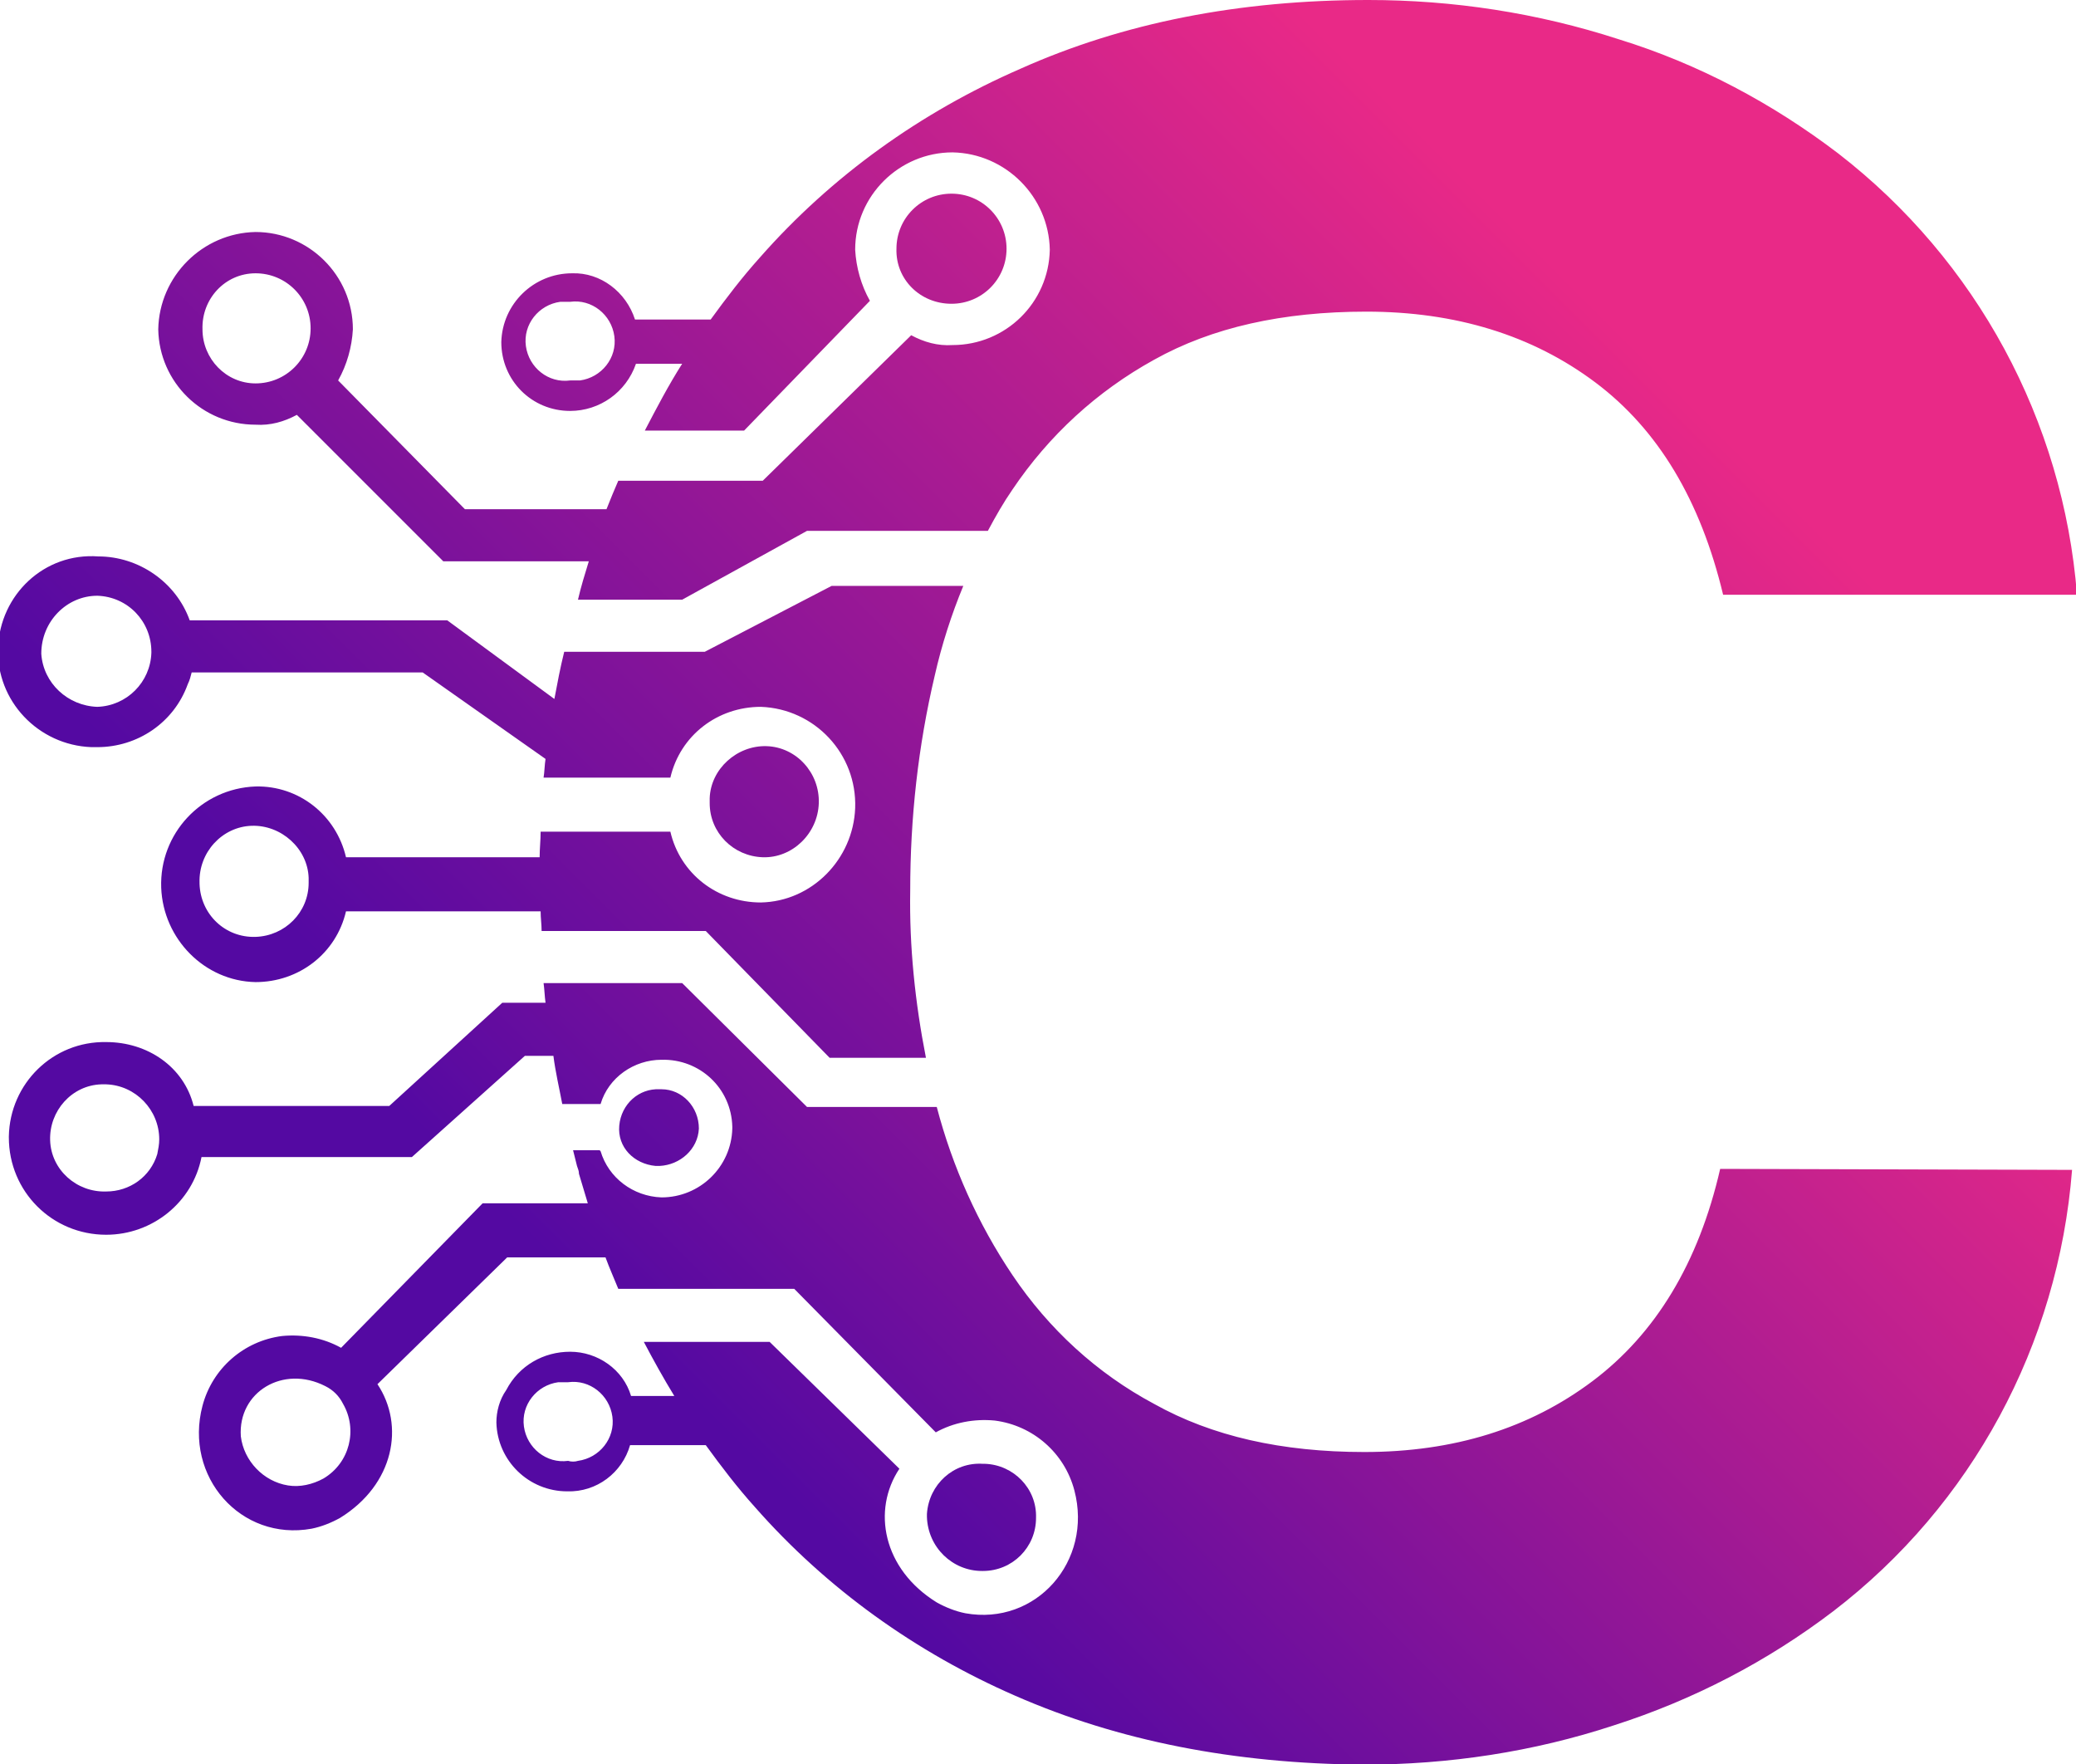
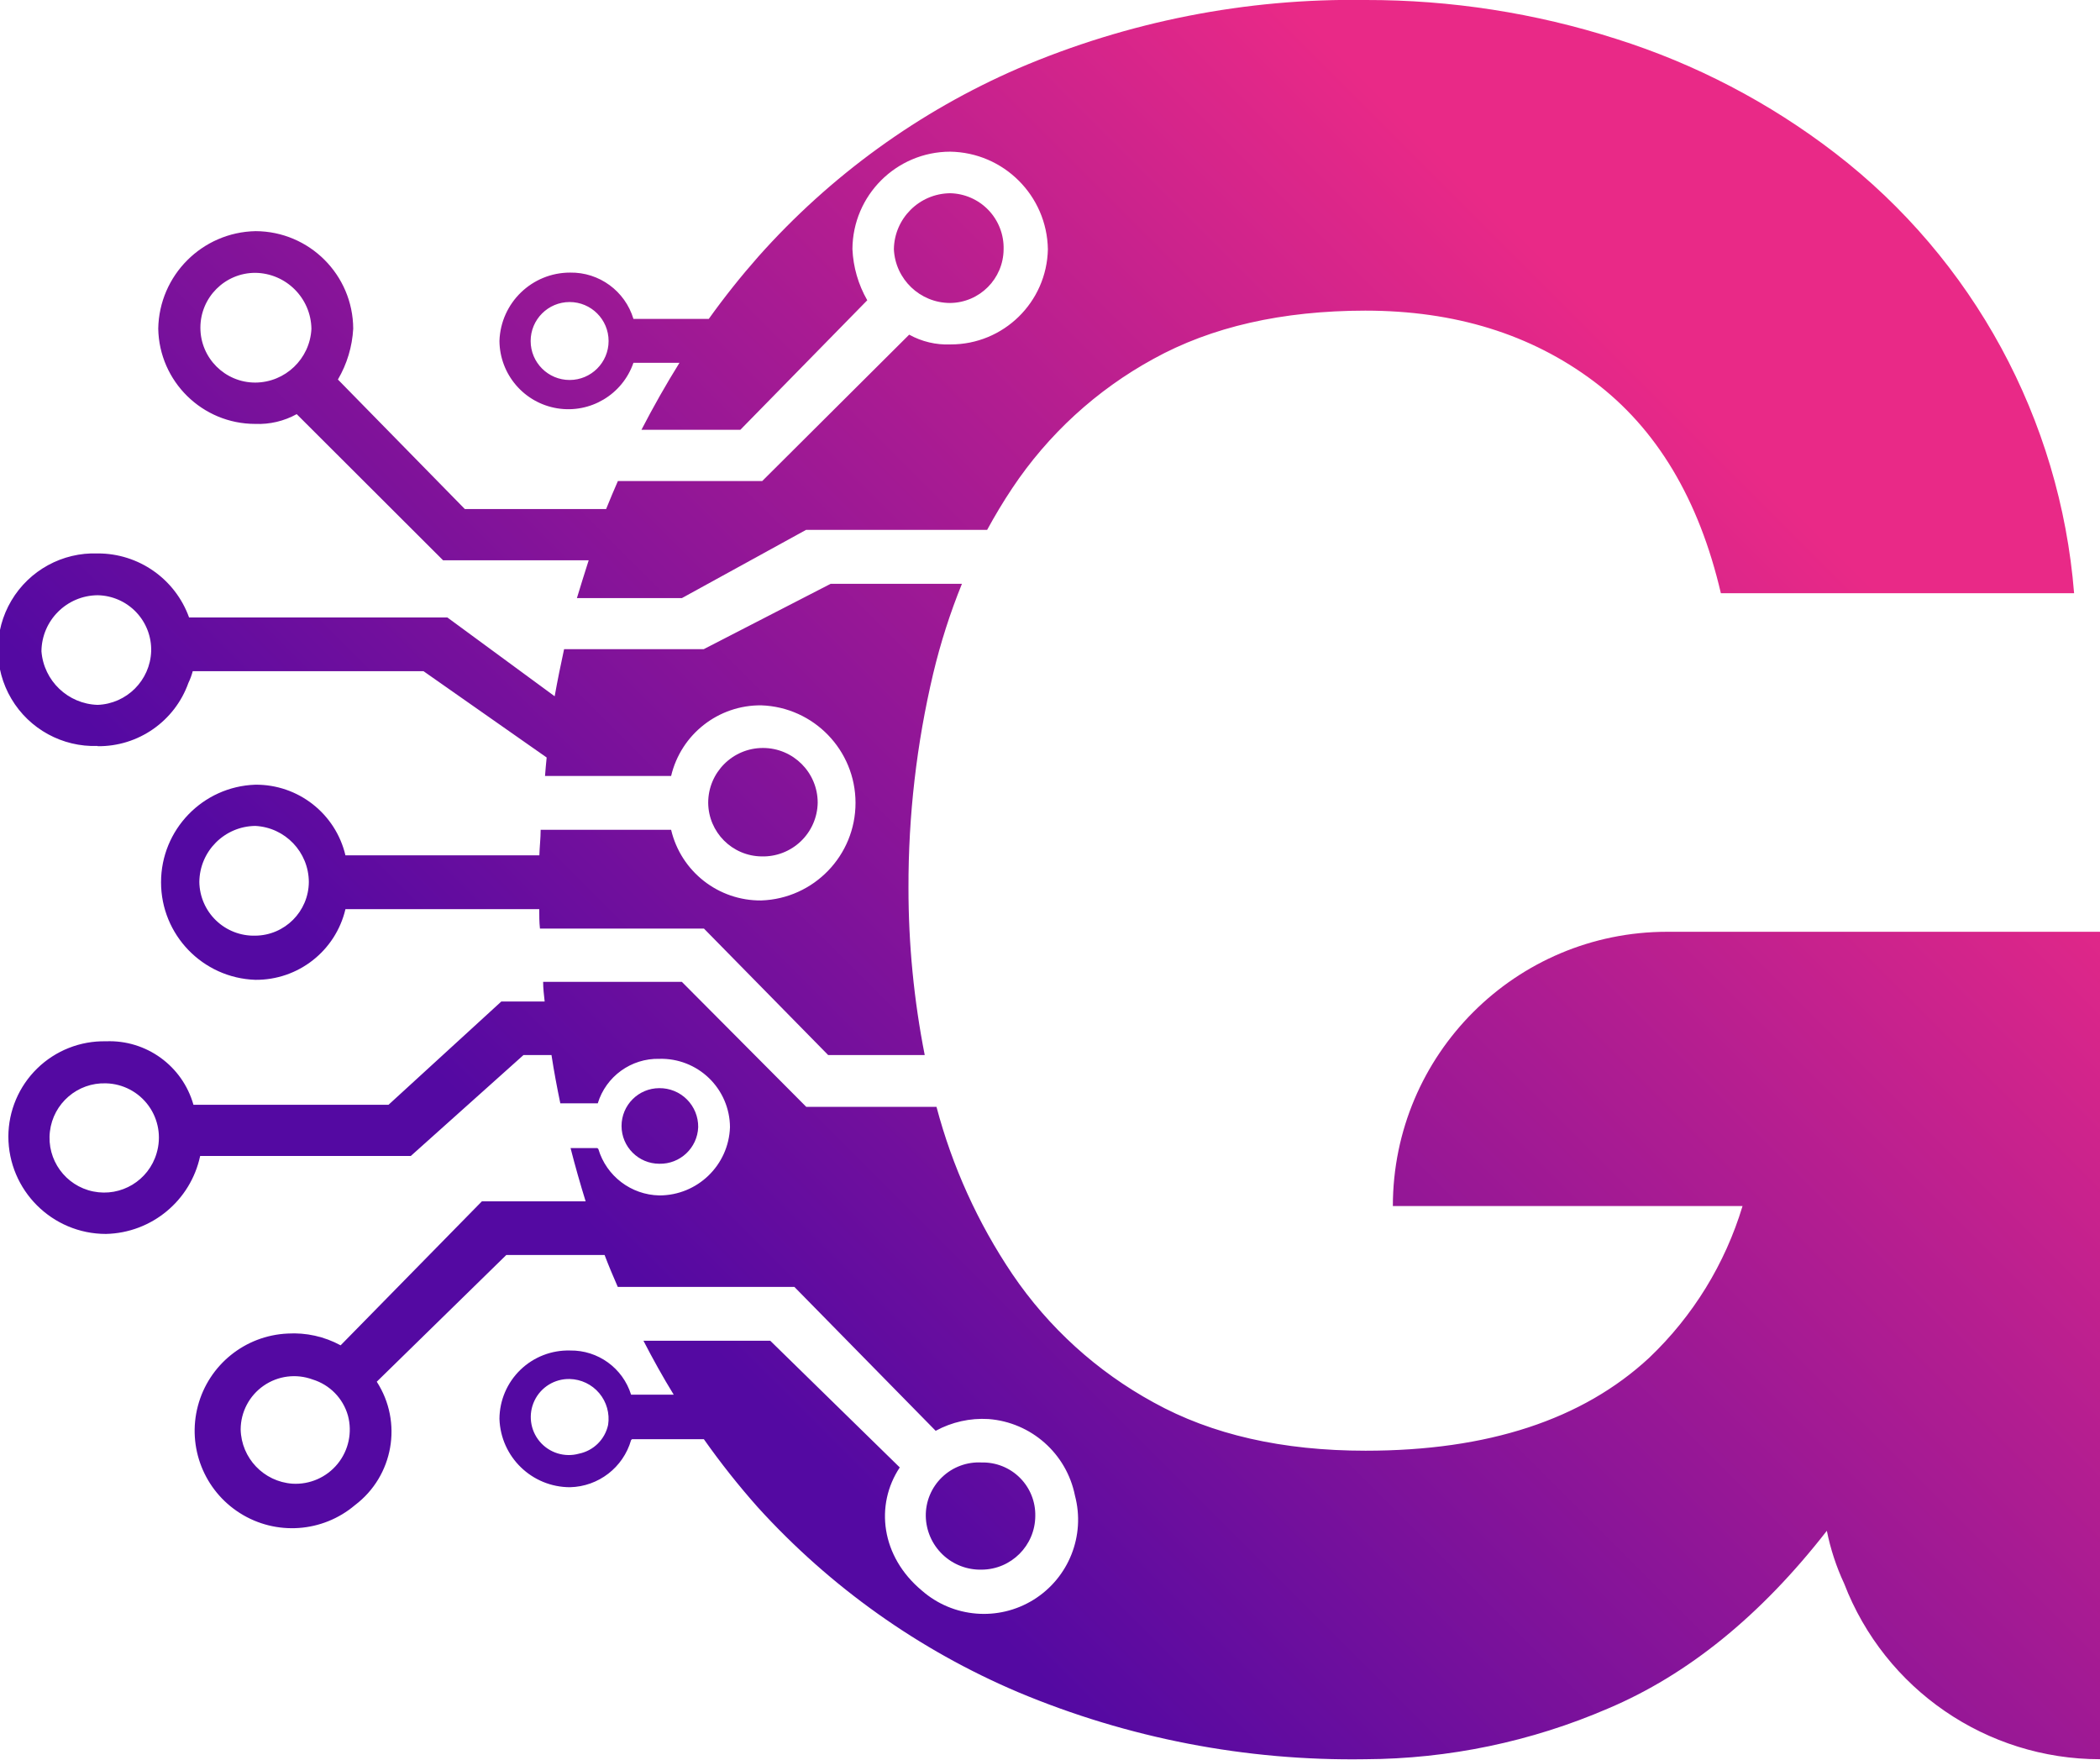
- <svg xmlns="http://www.w3.org/2000/svg" version="1.1" id="Layer_1" x="0px" y="0px" viewBox="0 0 211.2 179.4" style="enable-background:new 0 0 211.2 179.4;" xml:space="preserve">
-   <style type="text/css">
- 	.st0{fill:url(#SVGID_1_);}
- 	.st1{fill:url(#SVGID_2_);}
- 	.st2{fill:url(#SVGID_3_);}
- 	.st3{fill:url(#SVGID_4_);}
- 	.st4{fill:url(#SVGID_5_);}
- 	.st5{fill:url(#SVGID_6_);}
- 	.st6{fill:url(#SVGID_7_);}
- </style>
-   <linearGradient id="SVGID_1_" gradientUnits="userSpaceOnUse" x1="303.965" y1="21.855" x2="189.865" y2="-92.245" gradientTransform="matrix(1 0 0 -1 -143.07 19.57)">
-     <stop offset="0.14" style="stop-color:#E92987" />
-     <stop offset="0.45" style="stop-color:#B11D91" />
-     <stop offset="1" style="stop-color:#5409A2" />
-   </linearGradient>
-   <path class="st0" d="M26,43.2c1.5,0.1,2.9-0.3,4.2-1l14.9,14.9h14.8c-0.4,1.3-0.8,2.6-1.1,3.9h10.6L82.1,54h18.4  c0.8-1.5,1.6-2.9,2.5-4.2c3.7-5.5,8.6-10,14.4-13.2c5.9-3.3,13.1-4.9,21.6-4.9c9.1,0,16.9,2.4,23.3,7.2c6.4,4.8,10.7,12,13,21.6h36  c-1.4-17.7-10.2-34-24.3-44.9c-6.7-5.1-14.2-9.1-22.3-11.6c-8.3-2.7-16.9-4-25.5-4c-13.1,0-24.9,2.3-35.4,7  c-10.1,4.4-19.2,10.9-26.5,19.2c-1.8,2-3.4,4.1-5,6.3h-7.7c-0.9-2.8-3.5-4.8-6.4-4.7c-3.9,0-7.1,3.1-7.2,7c0,3.9,3.1,7,7,7  c3,0,5.7-1.9,6.7-4.8h4.7c-1.4,2.2-2.6,4.5-3.8,6.8h10.1l12.8-13.2c-0.9-1.6-1.4-3.4-1.5-5.2c0-5.5,4.5-9.9,9.9-9.9  c5.4,0.1,9.8,4.5,9.9,9.9c-0.1,5.4-4.5,9.7-9.9,9.7c-1.5,0.1-2.9-0.3-4.2-1L77.6,48.9H62.9c-0.4,0.9-0.8,1.9-1.2,2.9H47.3L34.4,38.7  c0.9-1.6,1.4-3.4,1.5-5.2c0-5.5-4.5-9.9-9.9-9.9c-5.4,0.1-9.8,4.5-9.9,9.9C16.2,38.9,20.6,43.2,26,43.2z M58,38.7  c-2.2,0.3-4.2-1.3-4.5-3.5s1.3-4.2,3.5-4.5c0.3,0,0.7,0,1,0c2.2-0.3,4.2,1.3,4.5,3.5s-1.3,4.2-3.5,4.5C58.6,38.7,58.3,38.7,58,38.7z   M26,27.8c3.1,0,5.6,2.5,5.6,5.6c0,3.1-2.5,5.6-5.6,5.6c0,0,0,0,0,0c-3,0-5.4-2.5-5.4-5.5C20.5,30.4,22.9,27.8,26,27.8  C26,27.8,26,27.8,26,27.8z" />
-   <linearGradient id="SVGID_2_" gradientUnits="userSpaceOnUse" x1="315.504" y1="10.316" x2="201.404" y2="-103.784" gradientTransform="matrix(1 0 0 -1 -143.07 19.57)">
-     <stop offset="0.14" style="stop-color:#E92987" />
-     <stop offset="0.45" style="stop-color:#B11D91" />
-     <stop offset="1" style="stop-color:#5409A2" />
-   </linearGradient>
-   <path class="st1" d="M71.1,114.8c0-2.2-1.7-4-3.8-4c-0.1,0-0.1,0-0.2,0c-2.1-0.1-3.9,1.5-4.1,3.7s1.5,3.9,3.7,4.1c0.1,0,0.3,0,0.4,0  C69.2,118.5,71,116.9,71.1,114.8z" />
-   <linearGradient id="SVGID_3_" gradientUnits="userSpaceOnUse" x1="290.57" y1="35.25" x2="176.47" y2="-78.85" gradientTransform="matrix(1 0 0 -1 -143.07 19.57)">
-     <stop offset="0.14" style="stop-color:#E92987" />
-     <stop offset="0.45" style="stop-color:#B11D91" />
-     <stop offset="1" style="stop-color:#5409A2" />
-   </linearGradient>
-   <path class="st2" d="M9.9,76c4.1,0,7.8-2.5,9.2-6.4c0.2-0.4,0.3-0.8,0.4-1.2h23.5l12.5,8.8c-0.1,0.6-0.1,1.3-0.2,1.9h12.9  c1-4.3,4.8-7.2,9.2-7.2c5.5,0.2,9.8,4.8,9.6,10.3c-0.2,5.2-4.4,9.5-9.6,9.6c-4.4,0-8.2-2.9-9.2-7.2H55c0,0.9-0.1,1.7-0.1,2.6H35.2  c-1-4.3-4.8-7.3-9.2-7.2c-5.5,0.2-9.8,4.8-9.6,10.3c0.2,5.2,4.4,9.5,9.6,9.6c4.4,0,8.2-2.9,9.2-7.2h19.8c0,0.7,0.1,1.3,0.1,2h16.7  l12.6,12.9h9.8c-1.1-5.6-1.7-11.3-1.6-17c0-7.4,0.8-14.7,2.5-21.9c0.7-3.1,1.7-6.2,2.9-9.1H84.6l-12.9,6.7H57.4  c-0.4,1.6-0.7,3.2-1,4.8l-10.9-8H19.3c-1.4-3.9-5.2-6.5-9.3-6.5C4.5,56.2,0,60.5-0.2,65.9c-0.2,5.4,4.1,9.9,9.5,10.1  C9.5,76,9.7,76,9.9,76L9.9,76z M26,95.3c-3.1,0.1-5.6-2.3-5.7-5.4c0,0,0,0,0-0.1c-0.1-3.1,2.3-5.7,5.3-5.8s5.7,2.3,5.8,5.3  c0,0.2,0,0.3,0,0.5C31.4,92.8,29,95.2,26,95.3L26,95.3z M9.9,60.6c3.1,0.1,5.5,2.6,5.5,5.7c0,0,0,0,0,0.1c-0.1,3-2.5,5.4-5.5,5.5  c-3-0.1-5.5-2.4-5.7-5.4C4.2,63.2,6.8,60.6,9.9,60.6z" />
-   <linearGradient id="SVGID_4_" gradientUnits="userSpaceOnUse" x1="304.292" y1="21.528" x2="190.192" y2="-92.572" gradientTransform="matrix(1 0 0 -1 -143.07 19.57)">
-     <stop offset="0.14" style="stop-color:#E92987" />
-     <stop offset="0.45" style="stop-color:#B11D91" />
-     <stop offset="1" style="stop-color:#5409A2" />
-   </linearGradient>
-   <path class="st3" d="M83.3,81.7c0.1-3.1-2.3-5.7-5.3-5.8s-5.7,2.3-5.8,5.3c0,0.2,0,0.3,0,0.5c0,3,2.4,5.4,5.4,5.5  C80.6,87.3,83.2,84.8,83.3,81.7C83.3,81.8,83.3,81.8,83.3,81.7z" />
-   <linearGradient id="SVGID_5_" gradientUnits="userSpaceOnUse" x1="285.67" y1="40.15" x2="171.56" y2="-73.95" gradientTransform="matrix(1 0 0 -1 -143.07 19.57)">
-     <stop offset="0.14" style="stop-color:#E92987" />
-     <stop offset="0.45" style="stop-color:#B11D91" />
-     <stop offset="1" style="stop-color:#5409A2" />
-   </linearGradient>
-   <path class="st4" d="M96.8,30.9c3.1,0,5.6-2.5,5.6-5.6c0-3.1-2.5-5.6-5.6-5.6c-3.1,0-5.6,2.5-5.6,5.6C91.1,28.4,93.6,30.9,96.8,30.9  C96.7,30.9,96.7,30.9,96.8,30.9L96.8,30.9z" />
-   <linearGradient id="SVGID_6_" gradientUnits="userSpaceOnUse" x1="351.751" y1="-25.941" x2="237.651" y2="-140.041" gradientTransform="matrix(1 0 0 -1 -143.07 19.57)">
-     <stop offset="0.14" style="stop-color:#E92987" />
-     <stop offset="0.45" style="stop-color:#B11D91" />
-     <stop offset="1" style="stop-color:#5409A2" />
-   </linearGradient>
-   <path class="st5" d="M105.4,154.4c0.1-3-2.3-5.4-5.2-5.5c-0.1,0-0.1,0-0.2,0c-3-0.2-5.5,2.1-5.7,5.1c0,0.1,0,0.2,0,0.3  c0.1,3.1,2.6,5.5,5.6,5.5c0,0,0,0,0.1,0C103,159.8,105.4,157.4,105.4,154.4z" />
-   <linearGradient id="SVGID_7_" gradientUnits="userSpaceOnUse" x1="324.768" y1="-30.678" x2="223.028" y2="-132.418" gradientTransform="matrix(1 0 0 -1 -143.07 19.57)">
-     <stop offset="0.14" style="stop-color:#E92987" />
-     <stop offset="0.45" style="stop-color:#B11D91" />
-     <stop offset="1" style="stop-color:#5409A2" />
-   </linearGradient>
-   <path class="st6" d="M175,118.9c-2.2,9.6-6.6,16.8-13,21.6c-6.4,4.8-14.1,7.2-23.2,7.2c-8.4,0-15.5-1.6-21.4-4.9  c-5.8-3.1-10.7-7.6-14.4-13.1c-3.5-5.2-6.1-11-7.7-17.1H82.1L69.4,100H55.3c0.1,0.7,0.1,1.3,0.2,2h-4.4l-11.5,10.5H19.7  c-1-4-4.7-6.5-8.9-6.5c-5.4-0.1-9.8,4.2-9.9,9.6c0,0,0,0.1,0,0.1c0,5.5,4.4,9.9,9.9,9.9c4.7,0,8.8-3.3,9.7-7.9h21.4l11.5-10.3h2.9  c0.2,1.6,0.6,3.3,0.9,4.9h3.9l0,0c0.8-2.7,3.4-4.5,6.2-4.5c3.9-0.1,7.1,2.9,7.2,6.8c0,0.1,0,0.1,0,0.2c-0.1,3.9-3.3,7-7.2,7  c-2.9-0.1-5.4-2-6.2-4.7l-0.1-0.1h-2.7l0.4,1.6l0,0c0.1,0.3,0.2,0.5,0.2,0.8c0.3,1,0.6,2,0.9,3H49.1l-14.4,14.7  c-1.8-1-3.9-1.4-6-1.2c-3.9,0.5-7.1,3.3-8.1,7.1c-1.9,7.2,3.9,13.8,11.1,12.5c1-0.2,2-0.6,2.9-1.1c5.5-3.4,6.6-9.4,3.8-13.6  l13.2-12.9h10c0.4,1.1,0.9,2.2,1.3,3.2h17.9l14.4,14.6c1.8-1,3.9-1.4,6-1.2c3.9,0.5,7.1,3.3,8.1,7.1c1.9,7.2-3.9,13.8-11.1,12.5  c-1-0.2-2-0.6-2.9-1.1c-5.5-3.4-6.6-9.4-3.8-13.6l-13.2-12.9H65.5c1,1.9,2,3.7,3.1,5.5h-4.3h-0.1c-0.8-2.7-3.4-4.5-6.2-4.5  c-2.7,0-5.2,1.4-6.5,3.9c-0.7,1-1,2.2-1,3.3c0.1,3.9,3.3,7,7.2,7c3,0.1,5.6-1.9,6.4-4.7h7.7c1.6,2.2,3.2,4.3,5,6.3  c7.3,8.3,16.4,14.8,26.5,19.2c10.5,4.6,22.3,6.9,35.4,7c8.7,0,17.3-1.3,25.5-4c8.1-2.6,15.6-6.5,22.3-11.6  c14.1-10.8,22.9-27.1,24.3-44.9L175,118.9z M16,117.4c-0.7,2.3-2.8,3.8-5.2,3.8c-3,0.1-5.6-2.2-5.7-5.2c-0.1-3,2.2-5.6,5.2-5.7  c0.2,0,0.3,0,0.5,0c3,0.1,5.4,2.6,5.4,5.6C16.2,116.4,16.1,116.9,16,117.4L16,117.4z M33.1,141c0.8,0.4,1.4,1,1.8,1.8  c1.5,2.6,0.7,6-2,7.6c-1.1,0.6-2.4,0.9-3.6,0.7c-2.5-0.4-4.5-2.5-4.8-5C24.2,141.6,28.8,138.8,33.1,141L33.1,141z M57.8,148.6  c-2.2,0.3-4.2-1.3-4.5-3.5c-0.3-2.2,1.3-4.2,3.5-4.5c0.3,0,0.7,0,1,0c2.2-0.3,4.2,1.3,4.5,3.5c0.3,2.2-1.3,4.2-3.5,4.5  C58.5,148.7,58.1,148.7,57.8,148.6z" />
+ <svg xmlns="http://www.w3.org/2000/svg" xmlns:xlink="http://www.w3.org/1999/xlink" viewBox="0 0 178.36 149.4">
+   <defs>
+     <style>.cls-1{fill:url(#linear-gradient);}.cls-2{fill:url(#linear-gradient-2);}.cls-3{fill:url(#linear-gradient-3);}.cls-4{fill:url(#linear-gradient-4);}.cls-5{fill:url(#linear-gradient-5);}.cls-6{fill:url(#linear-gradient-6);}.cls-7{fill:url(#linear-gradient-7);}</style>
+     <linearGradient id="linear-gradient" x1="134.18" y1="-1.91" x2="39.02" y2="93.25" gradientUnits="userSpaceOnUse">
+       <stop offset="0.14" stop-color="#e92987" />
+       <stop offset="0.45" stop-color="#b11d91" />
+       <stop offset="1" stop-color="#5409a2" />
+     </linearGradient>
+     <linearGradient id="linear-gradient-2" x1="143.88" y1="7.78" x2="48.71" y2="102.94" xlink:href="#linear-gradient" />
+     <linearGradient id="linear-gradient-3" x1="123.06" y1="-13.04" x2="27.89" y2="82.12" xlink:href="#linear-gradient" />
+     <linearGradient id="linear-gradient-4" x1="134.5" y1="-1.6" x2="39.34" y2="93.57" xlink:href="#linear-gradient" />
+     <linearGradient id="linear-gradient-5" x1="118.91" y1="-17.19" x2="23.75" y2="77.98" xlink:href="#linear-gradient" />
+     <linearGradient id="linear-gradient-6" x1="174.05" y1="37.95" x2="78.89" y2="133.12" xlink:href="#linear-gradient" />
+     <linearGradient id="linear-gradient-7" x1="173.46" y1="37.37" x2="78.3" y2="132.53" xlink:href="#linear-gradient" />
+   </defs>
+   <g id="Layer_2" data-name="Layer 2">
+     <g id="Layer_1-2" data-name="Layer 1">
+       <path class="cls-1" d="M21.68,36a6.71,6.71,0,0,0,3.52-.83L37.63,47.58H50q-.51,1.59-1,3.21h8.92L68.46,45H83.84c.66-1.21,1.36-2.38,2.12-3.52a34,34,0,0,1,12-11q7.4-4.09,18-4.1,11.4,0,19.4,6t10.8,18h30A52.44,52.44,0,0,0,155.86,13a60.2,60.2,0,0,0-18.6-9.7A69.42,69.42,0,0,0,116,0a72.07,72.07,0,0,0-29.5,5.8,63.17,63.17,0,0,0-22.1,16,66.58,66.58,0,0,0-4.2,5.28h-6.4a5.52,5.52,0,0,0-5.38-3.93,6,6,0,0,0-6,5.8,5.85,5.85,0,0,0,11.38,1.86h3.91Q56,33.56,54.48,36.5h8.4l10.78-11a9.55,9.55,0,0,1-1.26-4.35,8.32,8.32,0,0,1,8.29-8.27A8.43,8.43,0,0,1,89,21.17a8.25,8.25,0,0,1-8.27,8.08,6.66,6.66,0,0,1-3.51-.83L64.74,40.85H52.48c-.34.79-.68,1.57-1,2.38h-12l-10.78-11A9.55,9.55,0,0,0,30,27.91a8.32,8.32,0,0,0-8.29-8.28,8.43,8.43,0,0,0-8.27,8.28A8.24,8.24,0,0,0,21.68,36Zm26.7-3.73a3.31,3.31,0,1,1,0-6.62,3.31,3.31,0,1,1,0,6.62Zm-26.7-9.1a4.83,4.83,0,0,1,4.77,4.76,4.8,4.8,0,0,1-4.77,4.56,4.66,4.66,0,0,1,0-9.32Z" />
+       <path class="cls-2" d="M59.3,95.72A3.27,3.27,0,0,0,56,92.41a3.21,3.21,0,1,0,0,6.42A3.23,3.23,0,0,0,59.3,95.72Z" />
+       <path class="cls-3" d="M8.29,63.37A8.09,8.09,0,0,0,16,58a5.7,5.7,0,0,0,.37-1h19.6l10.46,7.33c-.06.52-.09,1-.14,1.57H57a7.79,7.79,0,0,1,7.66-6,8.29,8.29,0,0,1,0,16.57,7.79,7.79,0,0,1-7.66-6H45.92c0,.72-.09,1.44-.11,2.17H29.34a7.79,7.79,0,0,0-7.66-6,8.29,8.29,0,0,0,0,16.57,7.79,7.79,0,0,0,7.66-6H45.8c0,.55,0,1.1.06,1.65H59.79L70.34,89.6h8.2a73.36,73.36,0,0,1-1.38-14.2,78.14,78.14,0,0,1,2.1-18.2,53,53,0,0,1,2.44-7.62H70.55L59.77,55.13H47.91c-.29,1.33-.56,2.66-.8,4L38,52.44H16.06A8.22,8.22,0,0,0,8.29,47a8.18,8.18,0,1,0,0,16.35ZM21.68,79.46a4.63,4.63,0,0,1-4.75-4.56,4.81,4.81,0,0,1,4.75-4.76,4.79,4.79,0,0,1,4.55,4.76A4.59,4.59,0,0,1,21.68,79.46ZM8.29,50.55a4.63,4.63,0,0,1,4.55,4.76,4.73,4.73,0,0,1-4.55,4.55,4.94,4.94,0,0,1-4.77-4.55A4.81,4.81,0,0,1,8.29,50.55Z" />
+       <path class="cls-4" d="M69.45,68.17a4.65,4.65,0,1,0-9.3,0,4.59,4.59,0,0,0,4.54,4.56A4.64,4.64,0,0,0,69.45,68.17Z" />
+       <path class="cls-5" d="M80.69,25.73a4.59,4.59,0,0,0,4.55-4.56,4.64,4.64,0,0,0-4.55-4.76,4.83,4.83,0,0,0-4.77,4.76A4.79,4.79,0,0,0,80.69,25.73Z" />
+       <path class="cls-6" d="M87.93,128.75a4.45,4.45,0,0,0-4.55-4.55,4.5,4.5,0,0,0-4.75,4.55,4.63,4.63,0,0,0,4.75,4.55A4.58,4.58,0,0,0,87.93,128.75Z" />
+       <path class="cls-7" d="M141.6,79.13a23.3,23.3,0,0,0-23.3,23.29H148a29.56,29.56,0,0,1-7.92,12.88q-8.51,7.9-24.1,7.9-10.6,0-18-4.1a34.4,34.4,0,0,1-12-10.9A46.82,46.82,0,0,1,79.54,94H68.48L57.91,83.38H46.13c0,.56.07,1.12.13,1.67H42.58L33,93.82H16.43A7.41,7.41,0,0,0,9,88.43,8.12,8.12,0,0,0,.71,96.51,8.29,8.29,0,0,0,9,104.79,8.37,8.37,0,0,0,17,98.17H34.89l9.57-8.57h2.38c.21,1.38.47,2.75.75,4.1h3.18l0,0A5.34,5.34,0,0,1,56,89.92a5.84,5.84,0,0,1,6,5.8,6,6,0,0,1-6,5.8,5.52,5.52,0,0,1-5.18-3.94l-.08-.08H48.46c.39,1.53.81,3,1.28,4.52H40.93l-12,12.23a8.38,8.38,0,0,0-4.5-1,8.27,8.27,0,1,0,5.72,14.57A7.82,7.82,0,0,0,32,117.34l11-10.76h8.35c.35.92.73,1.82,1.12,2.71h15l12,12.22a8.33,8.33,0,0,1,4.49-1,8.12,8.12,0,0,1,7.34,6.5,8,8,0,0,1-13,8.07c-3.48-2.9-4-7.27-1.88-10.46l-11-10.76H54.65c.81,1.57,1.66,3.1,2.57,4.58H53.6l0,0a5.34,5.34,0,0,0-5.18-3.75,5.84,5.84,0,0,0-6,5.8,6,6,0,0,0,6,5.81,5.53,5.53,0,0,0,5.18-4,.6.6,0,0,0,.08-.08h6.1A65.94,65.94,0,0,0,64.36,128a63.2,63.2,0,0,0,22.1,15.7,73.22,73.22,0,0,0,29.5,5.7,52.57,52.57,0,0,0,20.6-4.3q10.2-4.31,18.6-15.1a19.77,19.77,0,0,0,1.47,4.48,23.28,23.28,0,0,0,21.73,14.92V79.13ZM13.3,97.94A4.64,4.64,0,1,1,9,92,4.61,4.61,0,0,1,13.3,97.94ZM24.83,126a4.73,4.73,0,0,1-4.39-4.61,4.54,4.54,0,0,1,6.11-4.24,4.48,4.48,0,0,1,3,3.06A4.6,4.6,0,0,1,24.83,126Zm26.82-5a3.18,3.18,0,0,1-2.47,2.45,3.23,3.23,0,1,1-.8-6.34A3.38,3.38,0,0,1,51.65,121Z" />
+     </g>
+   </g>
</svg>
